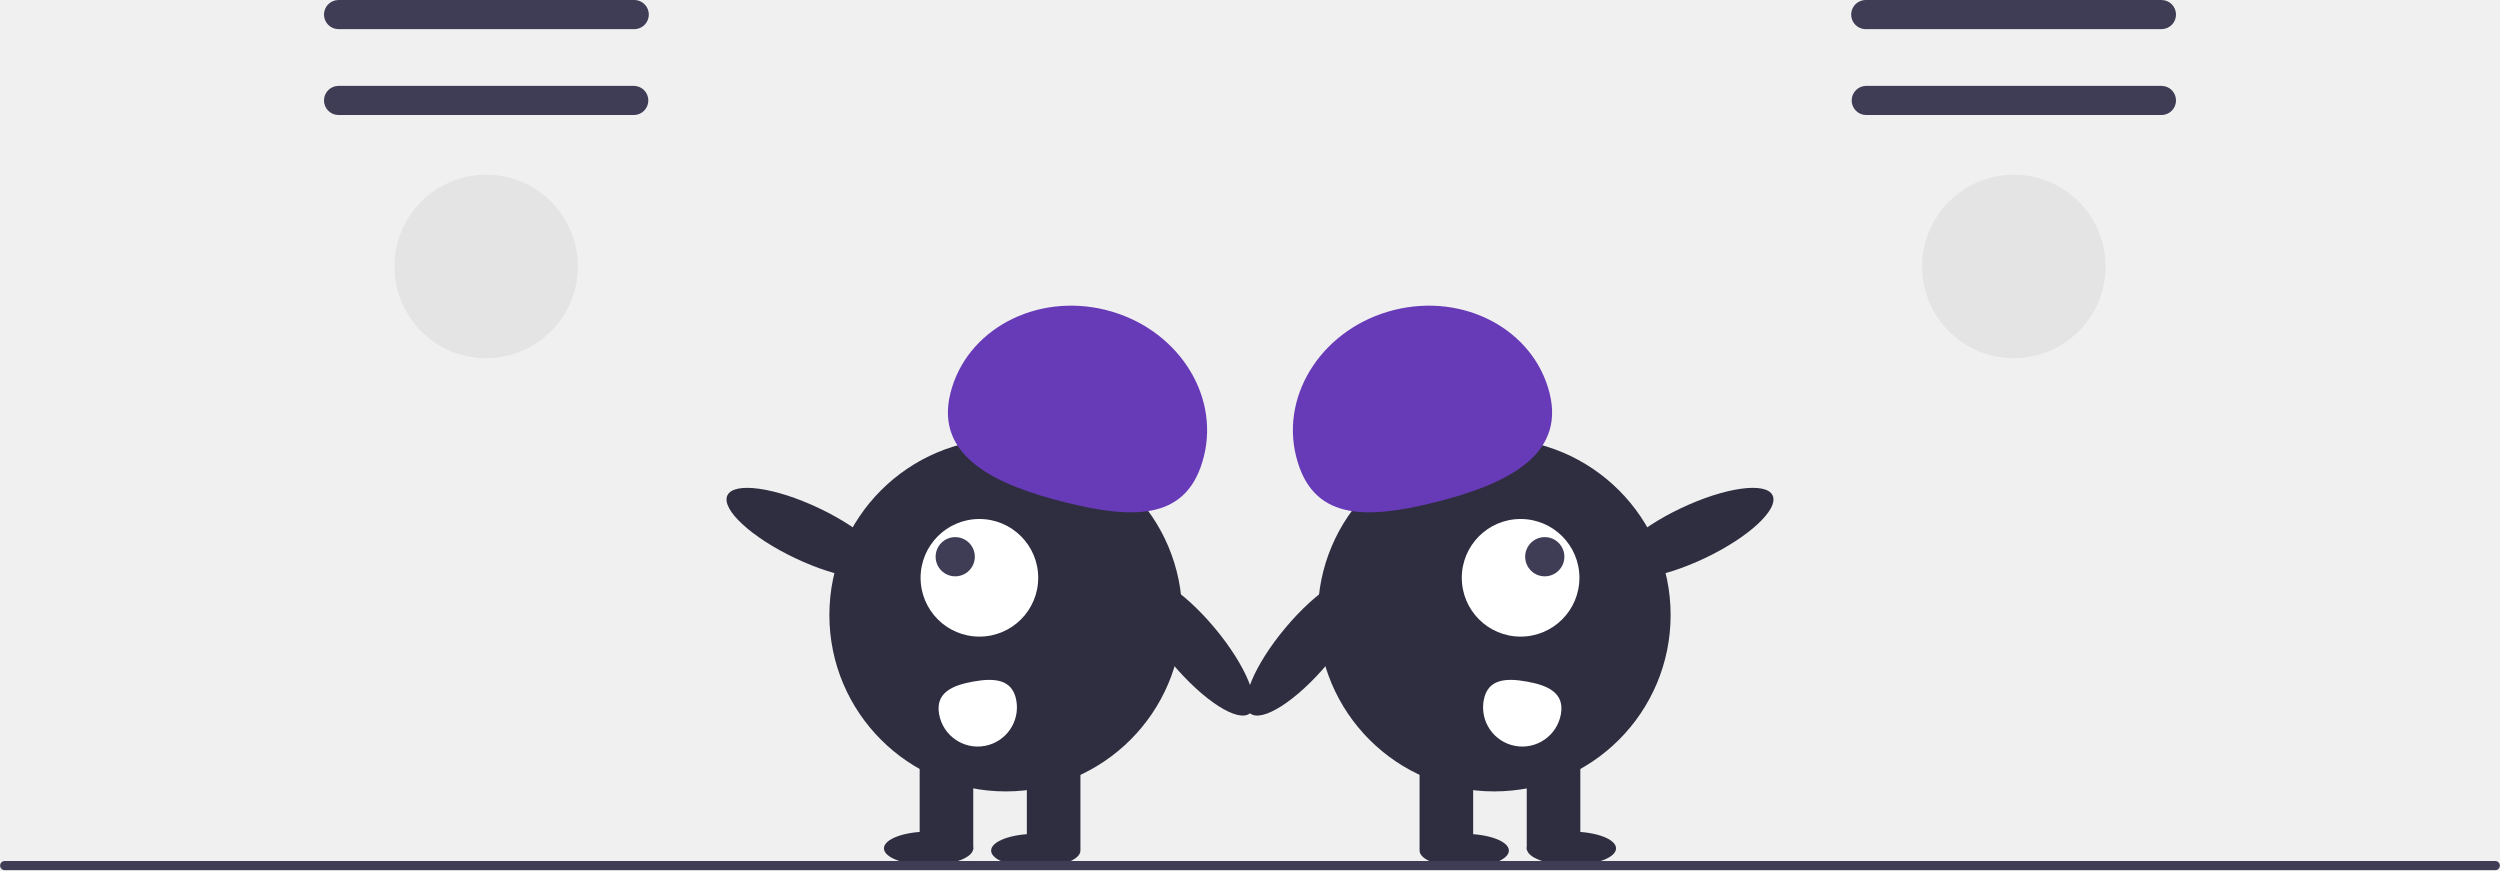
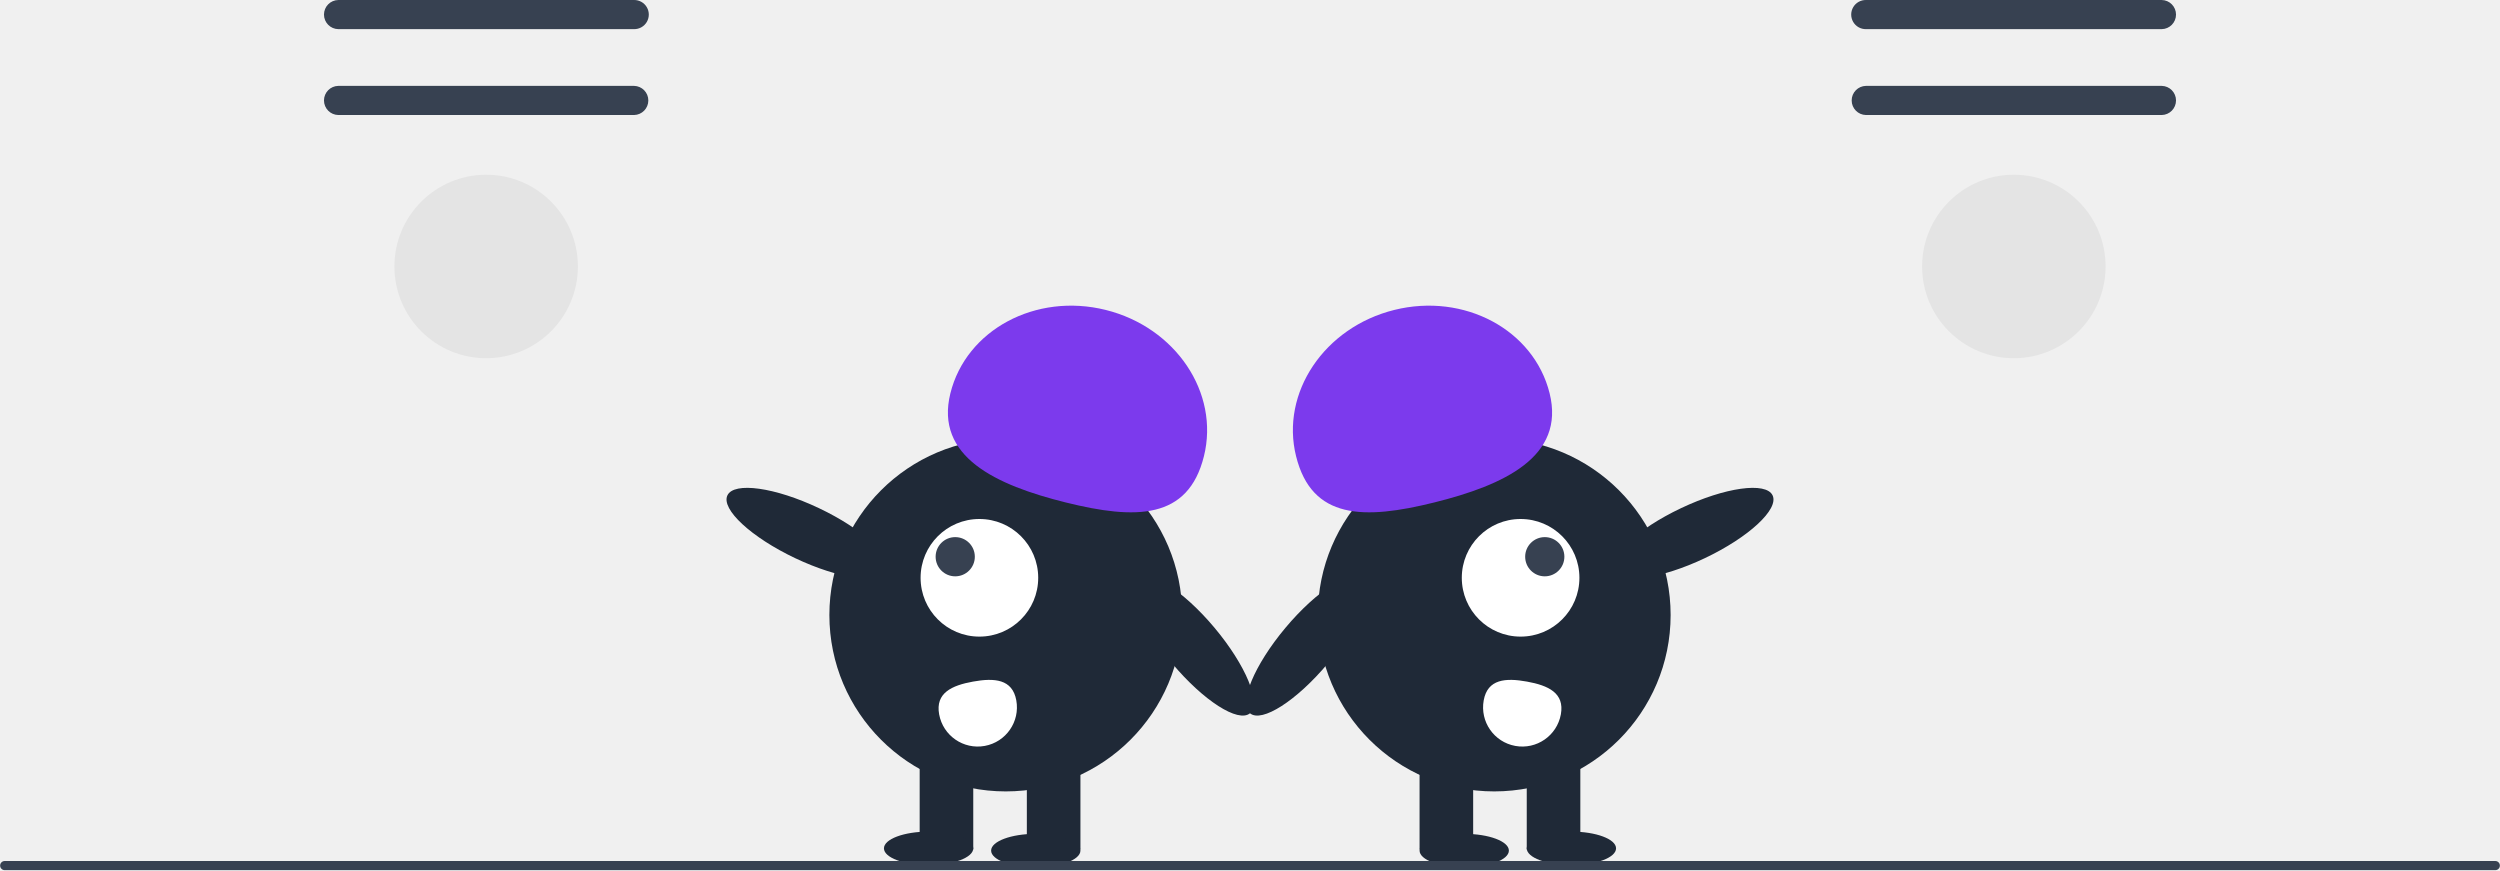
<svg xmlns="http://www.w3.org/2000/svg" data-name="Layer 1" width="649.675" height="226.13" viewBox="0 0 649.675 226.13">
-   <path id="bcc0edba-f0dd-423b-bdfc-f2fa10ec70b3-2273" data-name="Path 680" d="M363.083,336.935a3.788,3.788,0,0,0,0,7.575H439.918a3.788,3.788,0,1,0,0-7.575Z" transform="translate(-275.1623 -336.9351)" fill="#3f3d56" />
-   <path id="fa56b25f-6ad1-4bb0-b587-f288aecf2229-2274" data-name="Path 681" d="M363.083,359.251a3.788,3.788,0,0,0,0,7.575H439.918a3.788,3.788,0,0,0,0-7.575Z" transform="translate(-275.1623 -336.9351)" fill="#3f3d56" />
+   <path id="bcc0edba-f0dd-423b-bdfc-f2fa10ec70b3-2273" data-name="Path 680" d="M363.083,336.935a3.788,3.788,0,0,0,0,7.575H439.918a3.788,3.788,0,1,0,0-7.575Z" transform="translate(-275.1623 -336.9351)" fill="#374151" />
+   <path id="fa56b25f-6ad1-4bb0-b587-f288aecf2229-2274" data-name="Path 681" d="M363.083,359.251a3.788,3.788,0,0,0,0,7.575H439.918a3.788,3.788,0,0,0,0-7.575Z" transform="translate(-275.1623 -336.9351)" fill="#374151" />
  <path id="b413f49f-a7ee-4528-83fd-849b3d17d98f-2275" data-name="Path 682" d="M401.501,430.025a23.841,23.841,0,1,1,23.841-23.842h0A23.869,23.869,0,0,1,401.501,430.025Z" transform="translate(-275.1623 -336.9351)" fill="#e4e4e4" />
-   <path id="ba255611-006f-40c2-b981-3cbda4cfa311-2276" data-name="Path 680" d="M760.083,336.935a3.788,3.788,0,1,0,0,7.575H836.918a3.788,3.788,0,0,0,0-7.575Z" transform="translate(-275.1623 -336.9351)" fill="#3f3d56" />
-   <path id="f7616677-88a5-4e4e-be2c-5696cf4c3e42-2277" data-name="Path 681" d="M760.083,359.251a3.788,3.788,0,0,0,0,7.575H836.918a3.788,3.788,0,0,0,0-7.575Z" transform="translate(-275.1623 -336.9351)" fill="#3f3d56" />
+   <path id="ba255611-006f-40c2-b981-3cbda4cfa311-2276" data-name="Path 680" d="M760.083,336.935a3.788,3.788,0,1,0,0,7.575H836.918a3.788,3.788,0,0,0,0-7.575Z" transform="translate(-275.1623 -336.9351)" fill="#374151" />
+   <path id="f7616677-88a5-4e4e-be2c-5696cf4c3e42-2277" data-name="Path 681" d="M760.083,359.251a3.788,3.788,0,0,0,0,7.575H836.918a3.788,3.788,0,0,0,0-7.575Z" transform="translate(-275.1623 -336.9351)" fill="#374151" />
  <path id="b0ec98cc-856e-42d0-b3d1-ea9b3df6bb16-2278" data-name="Path 682" d="M798.501,430.025a23.841,23.841,0,1,1,23.841-23.842h0A23.869,23.869,0,0,1,798.501,430.025Z" transform="translate(-275.1623 -336.9351)" fill="#e4e4e4" />
-   <ellipse cx="484.902" cy="475.492" rx="7.195" ry="22.919" transform="translate(-427.6749 372.9171) rotate(-64.62574)" fill="#2f2e41" />
-   <ellipse cx="585.287" cy="504.72" rx="7.195" ry="22.919" transform="translate(-462.6476 156.5308) rotate(-39.93837)" fill="#2f2e41" />
-   <circle cx="261.37" cy="159.826" r="45.839" fill="#2f2e41" />
-   <rect x="266.846" y="195.801" width="13.926" height="24.95" fill="#2f2e41" />
-   <rect x="238.994" y="195.801" width="13.926" height="24.95" fill="#2f2e41" />
-   <ellipse cx="269.167" cy="221.041" rx="11.605" ry="4.352" fill="#2f2e41" />
-   <ellipse cx="241.315" cy="220.461" rx="11.605" ry="4.352" fill="#2f2e41" />
-   <path d="M522.139,439.141c4.093-16.484,22.16-26.184,40.355-21.666s29.625,21.543,25.532,38.026-17.672,16.537-35.867,12.019S518.046,455.624,522.139,439.141Z" transform="translate(-275.1623 -336.9351)" fill="#673ab7" />
+   <ellipse cx="484.902" cy="475.492" rx="7.195" ry="22.919" transform="translate(-427.6749 372.9171) rotate(-64.62574)" fill="#1f2937" />
+   <ellipse cx="585.287" cy="504.72" rx="7.195" ry="22.919" transform="translate(-462.6476 156.5308) rotate(-39.93837)" fill="#1f2937" />
+   <circle cx="261.37" cy="159.826" r="45.839" fill="#1f2937" />
+   <rect x="266.846" y="195.801" width="13.926" height="24.95" fill="#1f2937" />
+   <rect x="238.994" y="195.801" width="13.926" height="24.95" fill="#1f2937" />
+   <ellipse cx="269.167" cy="221.041" rx="11.605" ry="4.352" fill="#1f2937" />
+   <ellipse cx="241.315" cy="220.461" rx="11.605" ry="4.352" fill="#1f2937" />
+   <path d="M522.139,439.141c4.093-16.484,22.16-26.184,40.355-21.666s29.625,21.543,25.532,38.026-17.672,16.537-35.867,12.019S518.046,455.624,522.139,439.141Z" transform="translate(-275.1623 -336.9351)" fill="#7c3aed" />
  <circle cx="254.517" cy="150.154" r="15.283" fill="#fff" />
-   <circle cx="248.235" cy="144.676" r="5.094" fill="#3f3d56" />
+   <circle cx="248.235" cy="144.676" r="5.094" fill="#374151" />
  <path d="M539.266,518.929a10.188,10.188,0,0,1-20.047,3.649h0l-.004-.02c-1.002-5.537,3.279-7.496,8.816-8.499S538.264,513.392,539.266,518.929Z" transform="translate(-275.1623 -336.9351)" fill="#fff" />
-   <ellipse cx="715.098" cy="475.492" rx="22.919" ry="7.195" transform="translate(-409.9374 15.37692) rotate(-25.37426)" fill="#2f2e41" />
-   <ellipse cx="614.713" cy="504.72" rx="22.919" ry="7.195" transform="translate(-442.0593 315.0959) rotate(-50.06163)" fill="#2f2e41" />
-   <circle cx="388.306" cy="159.826" r="45.839" fill="#2f2e41" />
-   <rect x="368.904" y="195.801" width="13.926" height="24.95" fill="#2f2e41" />
-   <rect x="396.755" y="195.801" width="13.926" height="24.95" fill="#2f2e41" />
-   <ellipse cx="380.509" cy="221.041" rx="11.605" ry="4.352" fill="#2f2e41" />
-   <ellipse cx="408.36" cy="220.461" rx="11.605" ry="4.352" fill="#2f2e41" />
-   <path d="M677.861,439.141c-4.093-16.484-22.16-26.184-40.355-21.666s-29.625,21.543-25.532,38.026,17.672,16.537,35.867,12.019S681.954,455.624,677.861,439.141Z" transform="translate(-275.1623 -336.9351)" fill="#673ab7" />
+   <ellipse cx="715.098" cy="475.492" rx="22.919" ry="7.195" transform="translate(-409.9374 15.37692) rotate(-25.37426)" fill="#1f2937" />
+   <ellipse cx="614.713" cy="504.72" rx="22.919" ry="7.195" transform="translate(-442.0593 315.0959) rotate(-50.06163)" fill="#1f2937" />
+   <circle cx="388.306" cy="159.826" r="45.839" fill="#1f2937" />
+   <rect x="368.904" y="195.801" width="13.926" height="24.95" fill="#1f2937" />
+   <rect x="396.755" y="195.801" width="13.926" height="24.95" fill="#1f2937" />
+   <ellipse cx="380.509" cy="221.041" rx="11.605" ry="4.352" fill="#1f2937" />
+   <ellipse cx="408.36" cy="220.461" rx="11.605" ry="4.352" fill="#1f2937" />
+   <path d="M677.861,439.141c-4.093-16.484-22.16-26.184-40.355-21.666s-29.625,21.543-25.532,38.026,17.672,16.537,35.867,12.019S681.954,455.624,677.861,439.141Z" transform="translate(-275.1623 -336.9351)" fill="#7c3aed" />
  <circle cx="395.159" cy="150.154" r="15.283" fill="#fff" />
-   <circle cx="401.44" cy="144.676" r="5.094" fill="#3f3d56" />
+   <circle cx="401.44" cy="144.676" r="5.094" fill="#374151" />
  <path d="M660.734,518.929a10.188,10.188,0,0,0,20.047,3.649h0l.004-.02c1.002-5.537-3.279-7.496-8.816-8.499S661.736,513.392,660.734,518.929Z" transform="translate(-275.1623 -336.9351)" fill="#fff" />
-   <path d="M923.647,563.065H276.353a1.191,1.191,0,0,1,0-2.381H923.647a1.191,1.191,0,0,1,0,2.381Z" transform="translate(-275.1623 -336.9351)" fill="#3f3d56" />
+   <path d="M923.647,563.065H276.353a1.191,1.191,0,0,1,0-2.381H923.647a1.191,1.191,0,0,1,0,2.381Z" transform="translate(-275.1623 -336.9351)" fill="#374151" />
</svg>
